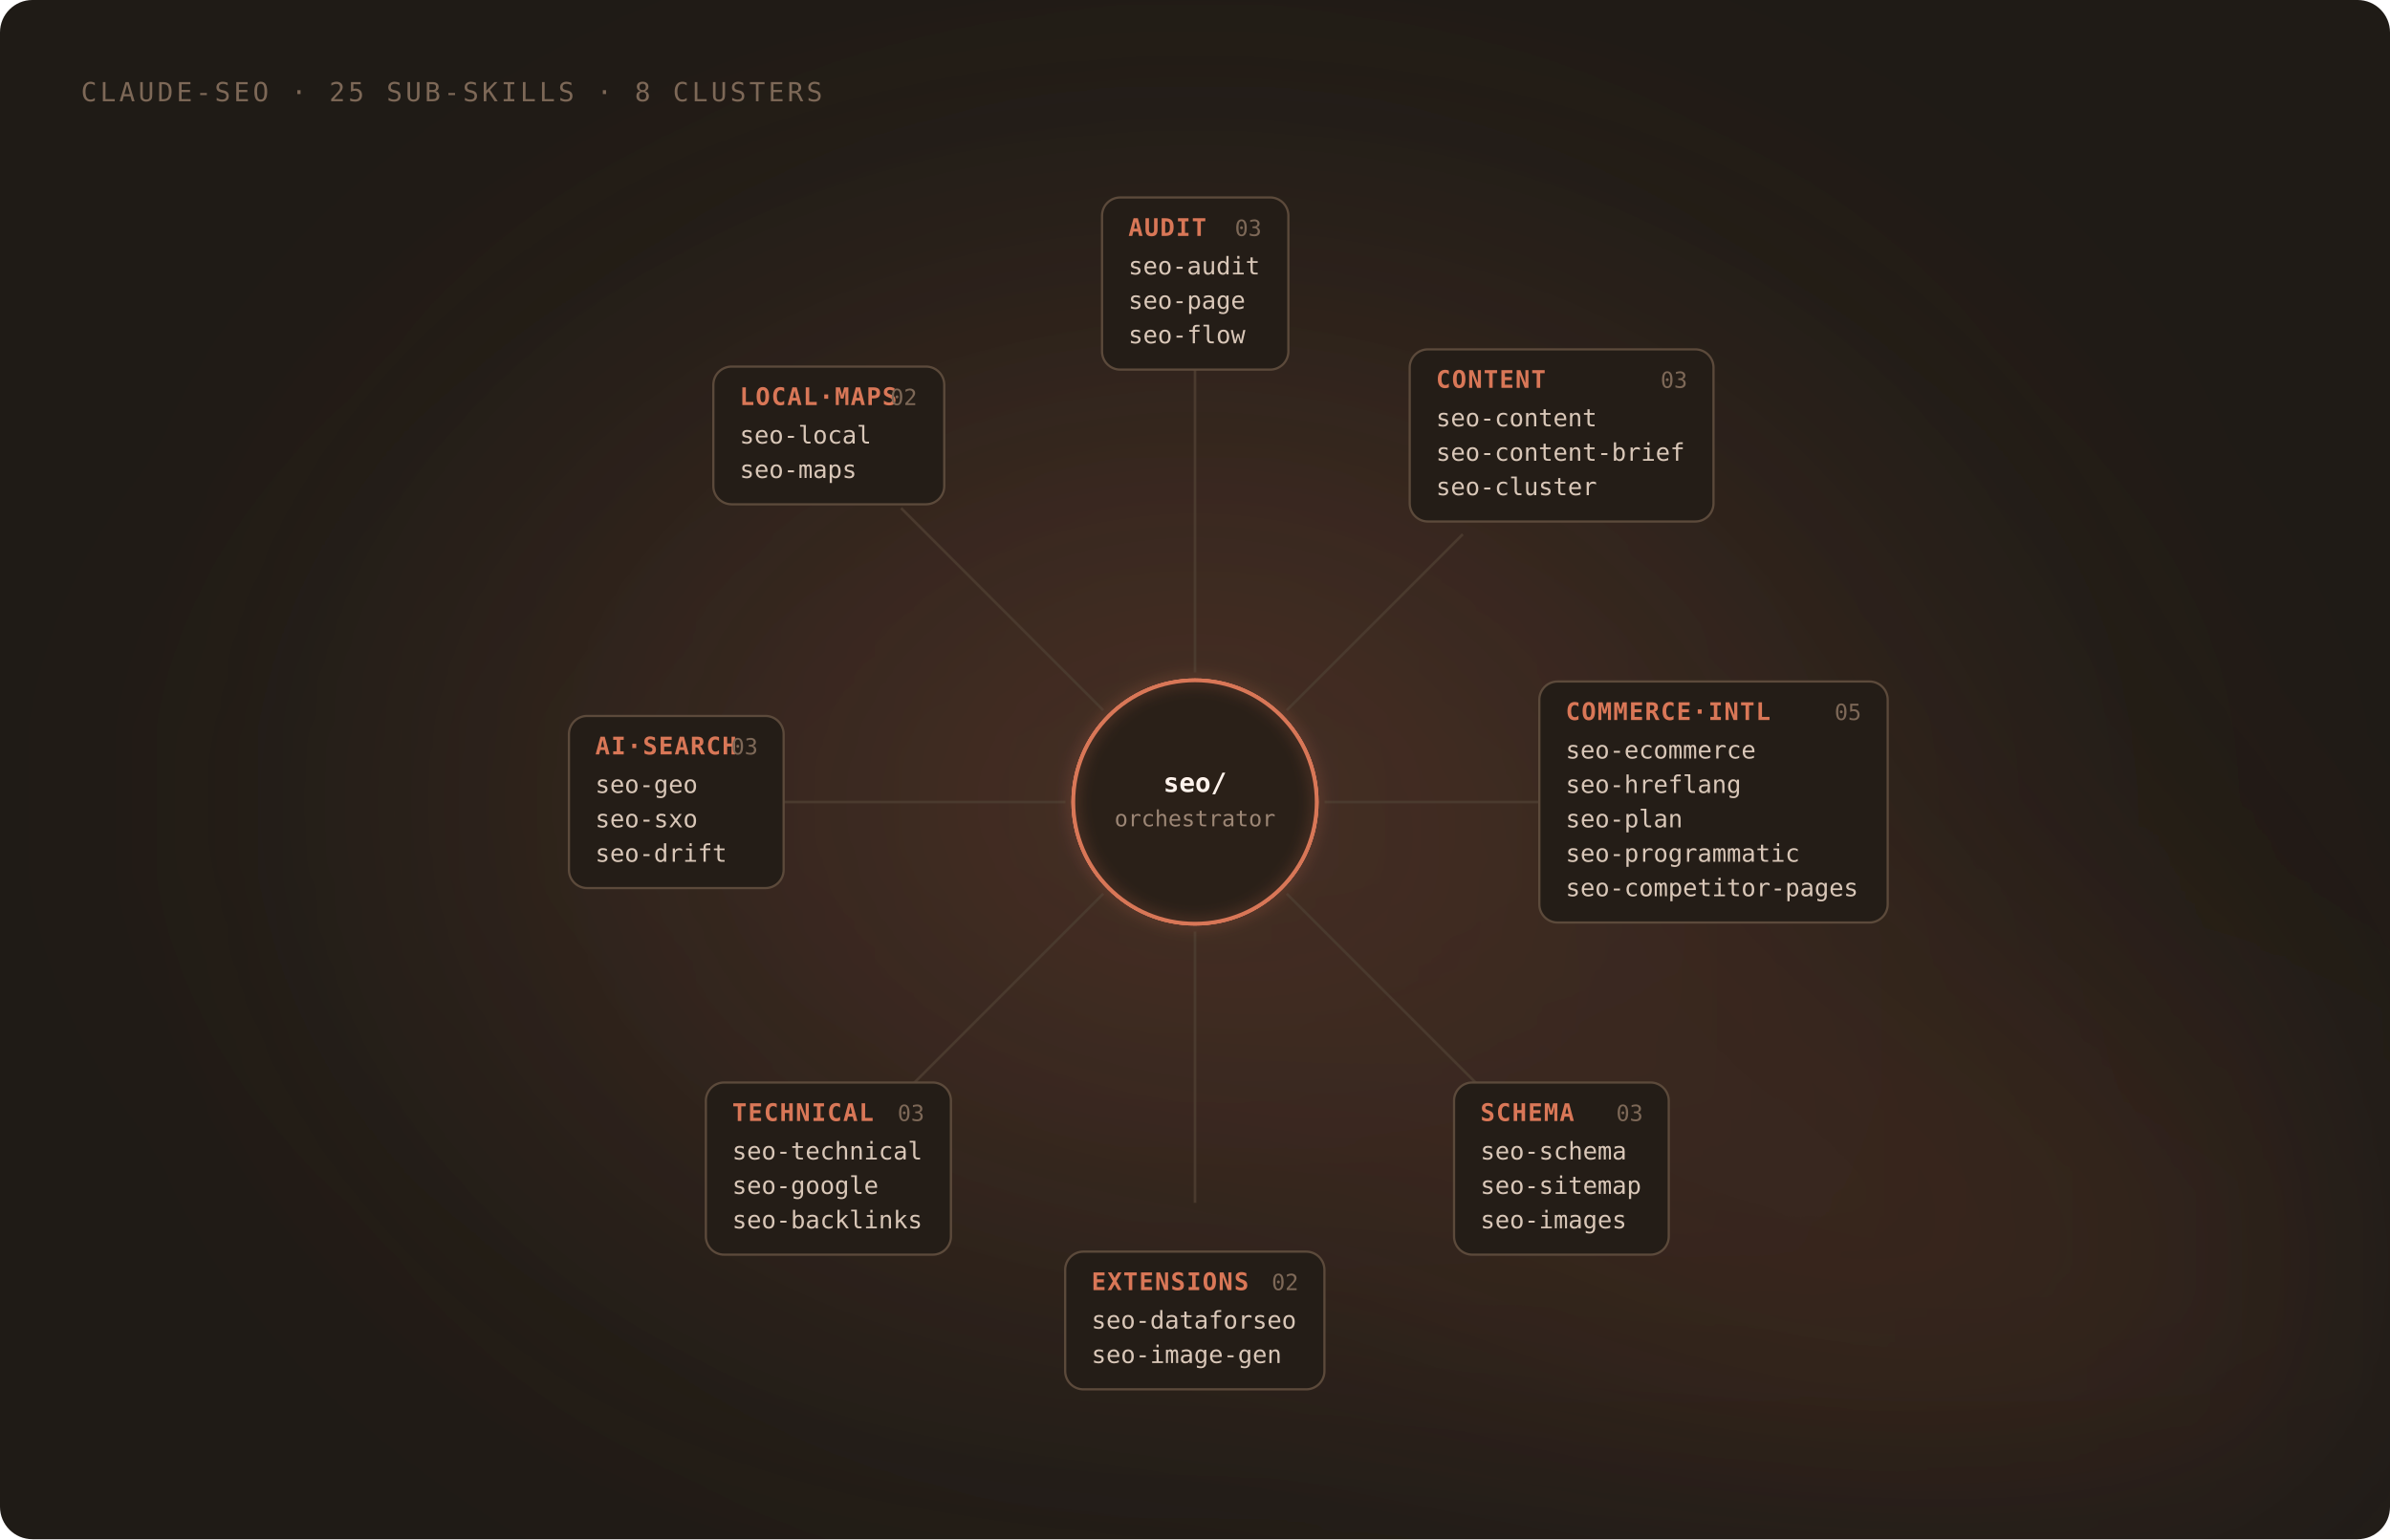
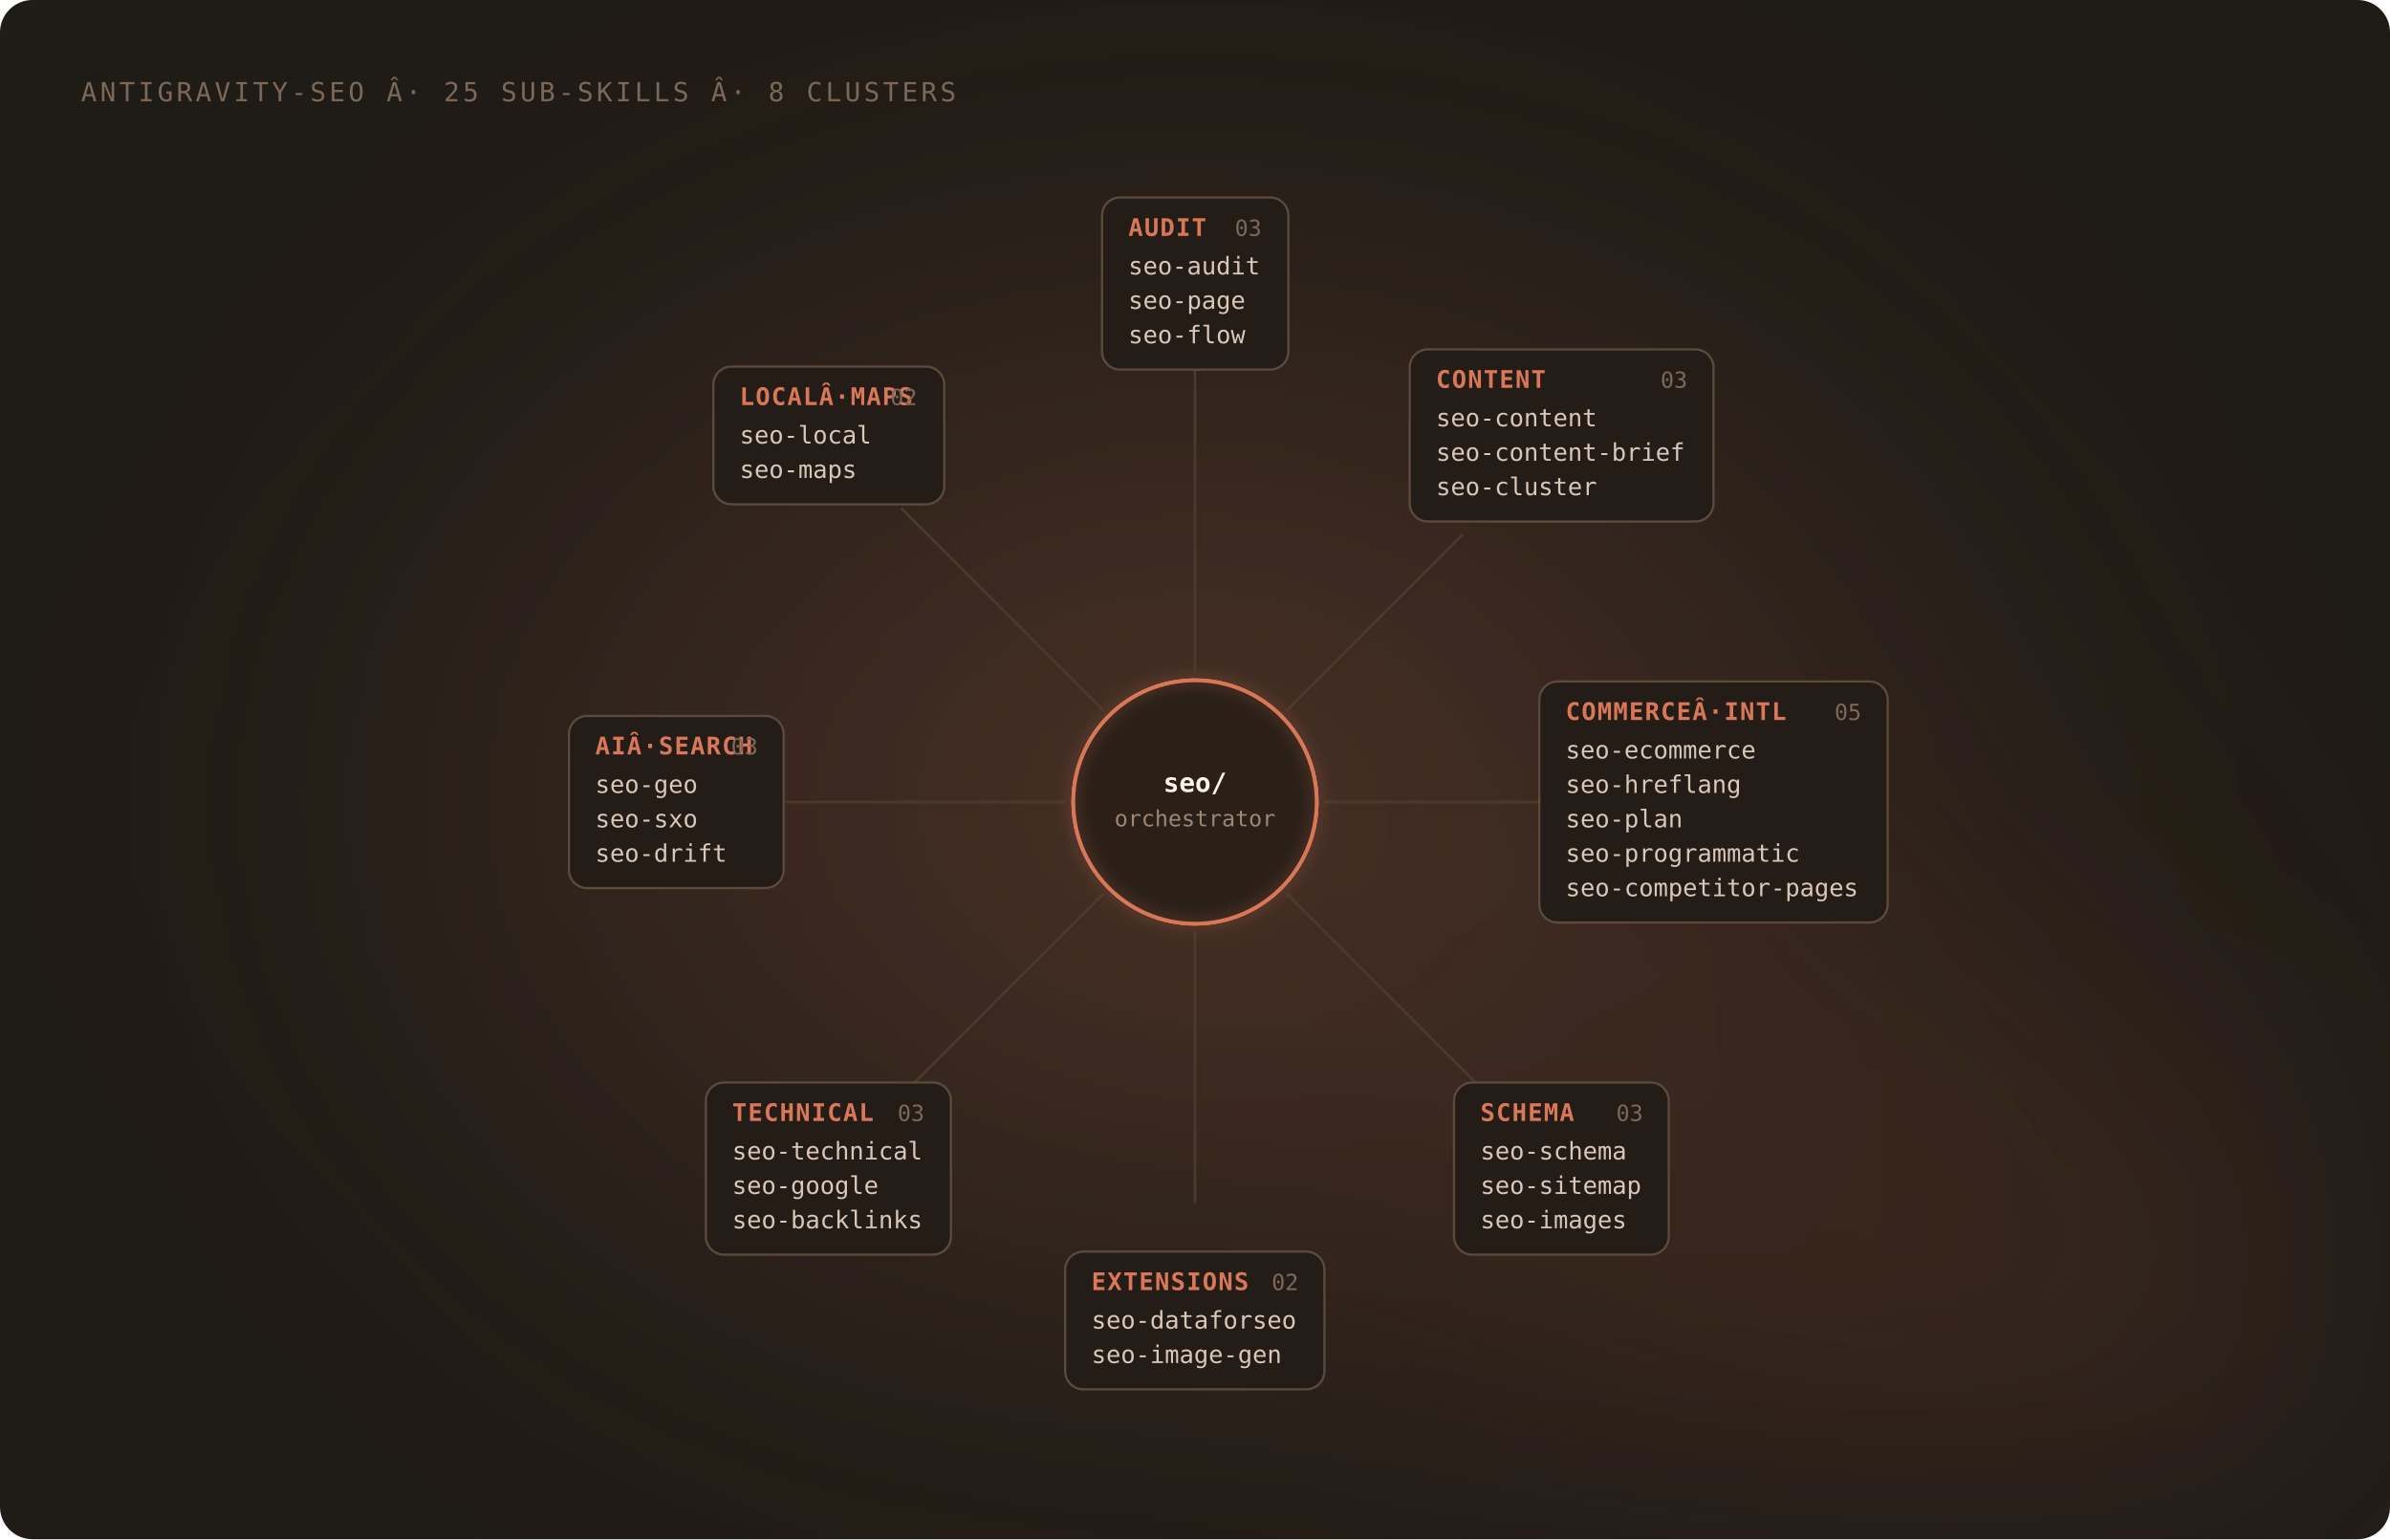
- <svg xmlns="http://www.w3.org/2000/svg" viewBox="0 0 1180 760" width="100%" preserveAspectRatio="xMidYMid meet" role="img" aria-label="Claude SEO sub-skill constellation: an orchestrator core broadcasting to 8 skill clusters (25 sub-skills) with expanding sonar pulses.">
+ <svg xmlns="http://www.w3.org/2000/svg" viewBox="0 0 1180 760" width="100%" preserveAspectRatio="xMidYMid meet" role="img" aria-label="Antigravity SEO sub-skill constellation: an orchestrator core broadcasting to 8 skill clusters (25 sub-skills) with expanding sonar pulses.">
  <defs>
    <filter id="glow" x="-70%" y="-70%" width="240%" height="240%">
      <feGaussianBlur stdDeviation="3.4" />
    </filter>
    <filter id="aurora" x="-50%" y="-50%" width="200%" height="200%">
      <feGaussianBlur stdDeviation="80" />
    </filter>
    <radialGradient id="auWarm" cx="50%" cy="50%" r="50%">
      <stop offset="0%" stop-color="#D97757" stop-opacity="0.28" />
      <stop offset="100%" stop-color="#D97757" stop-opacity="0" />
    </radialGradient>
    <radialGradient id="auEmber" cx="50%" cy="50%" r="50%">
      <stop offset="0%" stop-color="#B85C3C" stop-opacity="0.22" />
      <stop offset="100%" stop-color="#B85C3C" stop-opacity="0" />
    </radialGradient>
  </defs>
  <rect width="1180" height="760" rx="16" fill="#1F1B16" />
  <g filter="url(#aurora)" opacity="0.9">
    <ellipse cx="590" cy="396" rx="500" ry="360" fill="url(#auWarm)" />
    <ellipse cx="980" cy="640" rx="360" ry="240" fill="url(#auEmber)">
      <animateTransform attributeName="transform" type="translate" values="0 0;-36 -18;0 0" dur="29s" repeatCount="indefinite" />
    </ellipse>
  </g>
-   <text x="40" y="50" font-family="'JetBrains Mono','Cascadia Mono','Menlo',monospace" font-size="13" fill="#7d6857" letter-spacing="1.6">CLAUDE-SEO · 25 SUB-SKILLS · 8 CLUSTERS</text>
+   <text x="40" y="50" font-family="'JetBrains Mono','Cascadia Mono','Menlo',monospace" font-size="13" fill="#7d6857" letter-spacing="1.6">ANTIGRAVITY-SEO Â· 25 SUB-SKILLS Â· 8 CLUSTERS</text>
  <line x1="590.0" y1="332.0" x2="590.0" y2="179.8" stroke="#4a3a2e" stroke-width="1.3" />
  <line x1="635.3" y1="350.7" x2="722.2" y2="263.8" stroke="#4a3a2e" stroke-width="1.3" />
  <line x1="654.0" y1="396.0" x2="766.0" y2="396.0" stroke="#4a3a2e" stroke-width="1.3" />
  <line x1="635.3" y1="441.3" x2="737.7" y2="543.7" stroke="#4a3a2e" stroke-width="1.3" />
  <line x1="590.0" y1="460.0" x2="590.0" y2="593.9" stroke="#4a3a2e" stroke-width="1.3" />
  <line x1="544.7" y1="441.3" x2="447.5" y2="538.5" stroke="#4a3a2e" stroke-width="1.3" />
  <line x1="526.0" y1="396.0" x2="381.1" y2="396.0" stroke="#4a3a2e" stroke-width="1.3" />
  <line x1="544.7" y1="350.7" x2="444.9" y2="250.9" stroke="#4a3a2e" stroke-width="1.3" />
  <circle cx="590" cy="396" r="60" fill="none" stroke="#D97757" stroke-width="2">
    <animate attributeName="r" values="60;268" dur="6.0s" begin="0s" repeatCount="indefinite" />
    <animate attributeName="opacity" values="0.55;0" dur="6.0s" begin="0s" repeatCount="indefinite" />
    <animate attributeName="stroke-width" values="2.4;0.4" dur="6.0s" begin="0s" repeatCount="indefinite" />
  </circle>
  <circle cx="590" cy="396" r="60" fill="none" stroke="#D97757" stroke-width="2">
    <animate attributeName="r" values="60;268" dur="6.0s" begin="-2.0s" repeatCount="indefinite" />
    <animate attributeName="opacity" values="0.55;0" dur="6.0s" begin="-2.0s" repeatCount="indefinite" />
    <animate attributeName="stroke-width" values="2.4;0.4" dur="6.0s" begin="-2.0s" repeatCount="indefinite" />
  </circle>
  <circle cx="590" cy="396" r="60" fill="none" stroke="#D97757" stroke-width="2">
    <animate attributeName="r" values="60;268" dur="6.0s" begin="-4.0s" repeatCount="indefinite" />
    <animate attributeName="opacity" values="0.55;0" dur="6.0s" begin="-4.0s" repeatCount="indefinite" />
    <animate attributeName="stroke-width" values="2.4;0.4" dur="6.0s" begin="-4.0s" repeatCount="indefinite" />
  </circle>
  <g>
    <rect x="544.1" y="97.5" width="92" height="85" rx="9" fill="#241d17" stroke="#5c4a3b" stroke-width="1.1" />
    <rect x="544.1" y="97.5" width="92" height="85" rx="9" fill="none" stroke="#D97757" stroke-width="2.3" filter="url(#glow)" opacity="0">
      <animate attributeName="opacity" dur="6.0s" repeatCount="indefinite" keyTimes="0;0.000;0.000;0.090;1" values="0;0;0.85;0;0" />
    </rect>
    <text x="557.1" y="116.5" font-family="'JetBrains Mono','Cascadia Mono','Menlo',monospace" font-size="12" font-weight="600" fill="#D97757" letter-spacing="0.6">AUDIT</text>
    <text x="622.9" y="116.5" text-anchor="end" font-family="'JetBrains Mono','Cascadia Mono','Menlo',monospace" font-size="11" fill="#7d6857">03</text>
    <text x="557.1" y="135.5" font-family="'JetBrains Mono','Cascadia Mono','Menlo',monospace" font-size="12" fill="#D9C7B8">seo-audit</text>
    <text x="557.1" y="152.5" font-family="'JetBrains Mono','Cascadia Mono','Menlo',monospace" font-size="12" fill="#D9C7B8">seo-page</text>
    <text x="557.1" y="169.5" font-family="'JetBrains Mono','Cascadia Mono','Menlo',monospace" font-size="12" fill="#D9C7B8">seo-flow</text>
  </g>
  <g>
    <rect x="696.0" y="172.5" width="150" height="85" rx="9" fill="#241d17" stroke="#5c4a3b" stroke-width="1.1" />
    <rect x="696.0" y="172.5" width="150" height="85" rx="9" fill="none" stroke="#D97757" stroke-width="2.3" filter="url(#glow)" opacity="0">
      <animate attributeName="opacity" dur="6.0s" repeatCount="indefinite" keyTimes="0;0.095;0.125;0.215;1" values="0;0;0.85;0;0" />
    </rect>
    <text x="709.0" y="191.5" font-family="'JetBrains Mono','Cascadia Mono','Menlo',monospace" font-size="12" font-weight="600" fill="#D97757" letter-spacing="0.6">CONTENT</text>
    <text x="833.1" y="191.5" text-anchor="end" font-family="'JetBrains Mono','Cascadia Mono','Menlo',monospace" font-size="11" fill="#7d6857">03</text>
    <text x="709.0" y="210.5" font-family="'JetBrains Mono','Cascadia Mono','Menlo',monospace" font-size="12" fill="#D9C7B8">seo-content</text>
    <text x="709.0" y="227.5" font-family="'JetBrains Mono','Cascadia Mono','Menlo',monospace" font-size="12" fill="#D9C7B8">seo-content-brief</text>
    <text x="709.0" y="244.5" font-family="'JetBrains Mono','Cascadia Mono','Menlo',monospace" font-size="12" fill="#D9C7B8">seo-cluster</text>
  </g>
  <g>
    <rect x="760.0" y="336.5" width="172" height="119" rx="9" fill="#241d17" stroke="#5c4a3b" stroke-width="1.1" />
    <rect x="760.0" y="336.5" width="172" height="119" rx="9" fill="none" stroke="#D97757" stroke-width="2.3" filter="url(#glow)" opacity="0">
      <animate attributeName="opacity" dur="6.0s" repeatCount="indefinite" keyTimes="0;0.220;0.250;0.340;1" values="0;0;0.85;0;0" />
    </rect>
-     <text x="773.0" y="355.5" font-family="'JetBrains Mono','Cascadia Mono','Menlo',monospace" font-size="12" font-weight="600" fill="#D97757" letter-spacing="0.6">COMMERCE·INTL</text>
+     <text x="773.0" y="355.5" font-family="'JetBrains Mono','Cascadia Mono','Menlo',monospace" font-size="12" font-weight="600" fill="#D97757" letter-spacing="0.6">COMMERCEÂ·INTL</text>
    <text x="919.0" y="355.5" text-anchor="end" font-family="'JetBrains Mono','Cascadia Mono','Menlo',monospace" font-size="11" fill="#7d6857">05</text>
    <text x="773.0" y="374.5" font-family="'JetBrains Mono','Cascadia Mono','Menlo',monospace" font-size="12" fill="#D9C7B8">seo-ecommerce</text>
    <text x="773.0" y="391.5" font-family="'JetBrains Mono','Cascadia Mono','Menlo',monospace" font-size="12" fill="#D9C7B8">seo-hreflang</text>
    <text x="773.0" y="408.5" font-family="'JetBrains Mono','Cascadia Mono','Menlo',monospace" font-size="12" fill="#D9C7B8">seo-plan</text>
    <text x="773.0" y="425.5" font-family="'JetBrains Mono','Cascadia Mono','Menlo',monospace" font-size="12" fill="#D9C7B8">seo-programmatic</text>
    <text x="773.0" y="442.5" font-family="'JetBrains Mono','Cascadia Mono','Menlo',monospace" font-size="12" fill="#D9C7B8">seo-competitor-pages</text>
  </g>
  <g>
    <rect x="717.9" y="534.5" width="106" height="85" rx="9" fill="#241d17" stroke="#5c4a3b" stroke-width="1.1" />
    <rect x="717.9" y="534.5" width="106" height="85" rx="9" fill="none" stroke="#D97757" stroke-width="2.3" filter="url(#glow)" opacity="0">
      <animate attributeName="opacity" dur="6.0s" repeatCount="indefinite" keyTimes="0;0.345;0.375;0.465;1" values="0;0;0.85;0;0" />
    </rect>
    <text x="730.9" y="553.5" font-family="'JetBrains Mono','Cascadia Mono','Menlo',monospace" font-size="12" font-weight="600" fill="#D97757" letter-spacing="0.6">SCHEMA</text>
    <text x="811.2" y="553.5" text-anchor="end" font-family="'JetBrains Mono','Cascadia Mono','Menlo',monospace" font-size="11" fill="#7d6857">03</text>
    <text x="730.9" y="572.5" font-family="'JetBrains Mono','Cascadia Mono','Menlo',monospace" font-size="12" fill="#D9C7B8">seo-schema</text>
    <text x="730.9" y="589.5" font-family="'JetBrains Mono','Cascadia Mono','Menlo',monospace" font-size="12" fill="#D9C7B8">seo-sitemap</text>
    <text x="730.9" y="606.5" font-family="'JetBrains Mono','Cascadia Mono','Menlo',monospace" font-size="12" fill="#D9C7B8">seo-images</text>
  </g>
  <g>
    <rect x="525.9" y="618.0" width="128" height="68" rx="9" fill="#241d17" stroke="#5c4a3b" stroke-width="1.1" />
    <rect x="525.9" y="618.0" width="128" height="68" rx="9" fill="none" stroke="#D97757" stroke-width="2.3" filter="url(#glow)" opacity="0">
      <animate attributeName="opacity" dur="6.0s" repeatCount="indefinite" keyTimes="0;0.470;0.500;0.590;1" values="0;0;0.85;0;0" />
    </rect>
    <text x="538.9" y="637.0" font-family="'JetBrains Mono','Cascadia Mono','Menlo',monospace" font-size="12" font-weight="600" fill="#D97757" letter-spacing="0.6">EXTENSIONS</text>
    <text x="641.1" y="637.0" text-anchor="end" font-family="'JetBrains Mono','Cascadia Mono','Menlo',monospace" font-size="11" fill="#7d6857">02</text>
    <text x="538.9" y="656.0" font-family="'JetBrains Mono','Cascadia Mono','Menlo',monospace" font-size="12" fill="#D9C7B8">seo-dataforseo</text>
    <text x="538.9" y="673.0" font-family="'JetBrains Mono','Cascadia Mono','Menlo',monospace" font-size="12" fill="#D9C7B8">seo-image-gen</text>
  </g>
  <g>
    <rect x="348.5" y="534.5" width="121" height="85" rx="9" fill="#241d17" stroke="#5c4a3b" stroke-width="1.1" />
    <rect x="348.5" y="534.5" width="121" height="85" rx="9" fill="none" stroke="#D97757" stroke-width="2.3" filter="url(#glow)" opacity="0">
      <animate attributeName="opacity" dur="6.0s" repeatCount="indefinite" keyTimes="0;0.595;0.625;0.715;1" values="0;0;0.85;0;0" />
    </rect>
    <text x="361.5" y="553.5" font-family="'JetBrains Mono','Cascadia Mono','Menlo',monospace" font-size="12" font-weight="600" fill="#D97757" letter-spacing="0.6">TECHNICAL</text>
    <text x="456.4" y="553.5" text-anchor="end" font-family="'JetBrains Mono','Cascadia Mono','Menlo',monospace" font-size="11" fill="#7d6857">03</text>
    <text x="361.5" y="572.5" font-family="'JetBrains Mono','Cascadia Mono','Menlo',monospace" font-size="12" fill="#D9C7B8">seo-technical</text>
    <text x="361.5" y="589.5" font-family="'JetBrains Mono','Cascadia Mono','Menlo',monospace" font-size="12" fill="#D9C7B8">seo-google</text>
    <text x="361.5" y="606.5" font-family="'JetBrains Mono','Cascadia Mono','Menlo',monospace" font-size="12" fill="#D9C7B8">seo-backlinks</text>
  </g>
  <g>
    <rect x="280.9" y="353.5" width="106" height="85" rx="9" fill="#241d17" stroke="#5c4a3b" stroke-width="1.1" />
    <rect x="280.9" y="353.5" width="106" height="85" rx="9" fill="none" stroke="#D97757" stroke-width="2.3" filter="url(#glow)" opacity="0">
      <animate attributeName="opacity" dur="6.0s" repeatCount="indefinite" keyTimes="0;0.720;0.750;0.840;1" values="0;0;0.85;0;0" />
    </rect>
-     <text x="293.9" y="372.5" font-family="'JetBrains Mono','Cascadia Mono','Menlo',monospace" font-size="12" font-weight="600" fill="#D97757" letter-spacing="0.6">AI·SEARCH</text>
+     <text x="293.9" y="372.5" font-family="'JetBrains Mono','Cascadia Mono','Menlo',monospace" font-size="12" font-weight="600" fill="#D97757" letter-spacing="0.6">AIÂ·SEARCH</text>
    <text x="374.2" y="372.5" text-anchor="end" font-family="'JetBrains Mono','Cascadia Mono','Menlo',monospace" font-size="11" fill="#7d6857">03</text>
    <text x="293.9" y="391.5" font-family="'JetBrains Mono','Cascadia Mono','Menlo',monospace" font-size="12" fill="#D9C7B8">seo-geo</text>
    <text x="293.9" y="408.5" font-family="'JetBrains Mono','Cascadia Mono','Menlo',monospace" font-size="12" fill="#D9C7B8">seo-sxo</text>
    <text x="293.9" y="425.5" font-family="'JetBrains Mono','Cascadia Mono','Menlo',monospace" font-size="12" fill="#D9C7B8">seo-drift</text>
  </g>
  <g>
    <rect x="352.2" y="181.0" width="114" height="68" rx="9" fill="#241d17" stroke="#5c4a3b" stroke-width="1.1" />
    <rect x="352.2" y="181.0" width="114" height="68" rx="9" fill="none" stroke="#D97757" stroke-width="2.3" filter="url(#glow)" opacity="0">
      <animate attributeName="opacity" dur="6.0s" repeatCount="indefinite" keyTimes="0;0.845;0.875;0.965;1" values="0;0;0.85;0;0" />
    </rect>
-     <text x="365.2" y="200.0" font-family="'JetBrains Mono','Cascadia Mono','Menlo',monospace" font-size="12" font-weight="600" fill="#D97757" letter-spacing="0.6">LOCAL·MAPS</text>
+     <text x="365.2" y="200.0" font-family="'JetBrains Mono','Cascadia Mono','Menlo',monospace" font-size="12" font-weight="600" fill="#D97757" letter-spacing="0.6">LOCALÂ·MAPS</text>
    <text x="452.8" y="200.0" text-anchor="end" font-family="'JetBrains Mono','Cascadia Mono','Menlo',monospace" font-size="11" fill="#7d6857">02</text>
    <text x="365.2" y="219.0" font-family="'JetBrains Mono','Cascadia Mono','Menlo',monospace" font-size="12" fill="#D9C7B8">seo-local</text>
    <text x="365.2" y="236.0" font-family="'JetBrains Mono','Cascadia Mono','Menlo',monospace" font-size="12" fill="#D9C7B8">seo-maps</text>
  </g>
  <circle cx="590" cy="396" r="60" fill="#2a2018" stroke="#D97757" stroke-width="1.7" />
  <circle cx="590" cy="396" r="60" fill="none" stroke="#D97757" stroke-width="2.6" filter="url(#glow)" opacity="0.4">
    <animate attributeName="opacity" values="0.3;0.7;0.3" dur="2.8s" repeatCount="indefinite" />
  </circle>
  <text x="590" y="391" text-anchor="middle" font-family="'JetBrains Mono','Cascadia Mono','Menlo',monospace" font-size="13" font-weight="600" fill="#FFF3EC">seo/</text>
  <text x="590" y="408" text-anchor="middle" font-family="'JetBrains Mono','Cascadia Mono','Menlo',monospace" font-size="11" fill="#9c8675">orchestrator</text>
</svg>
